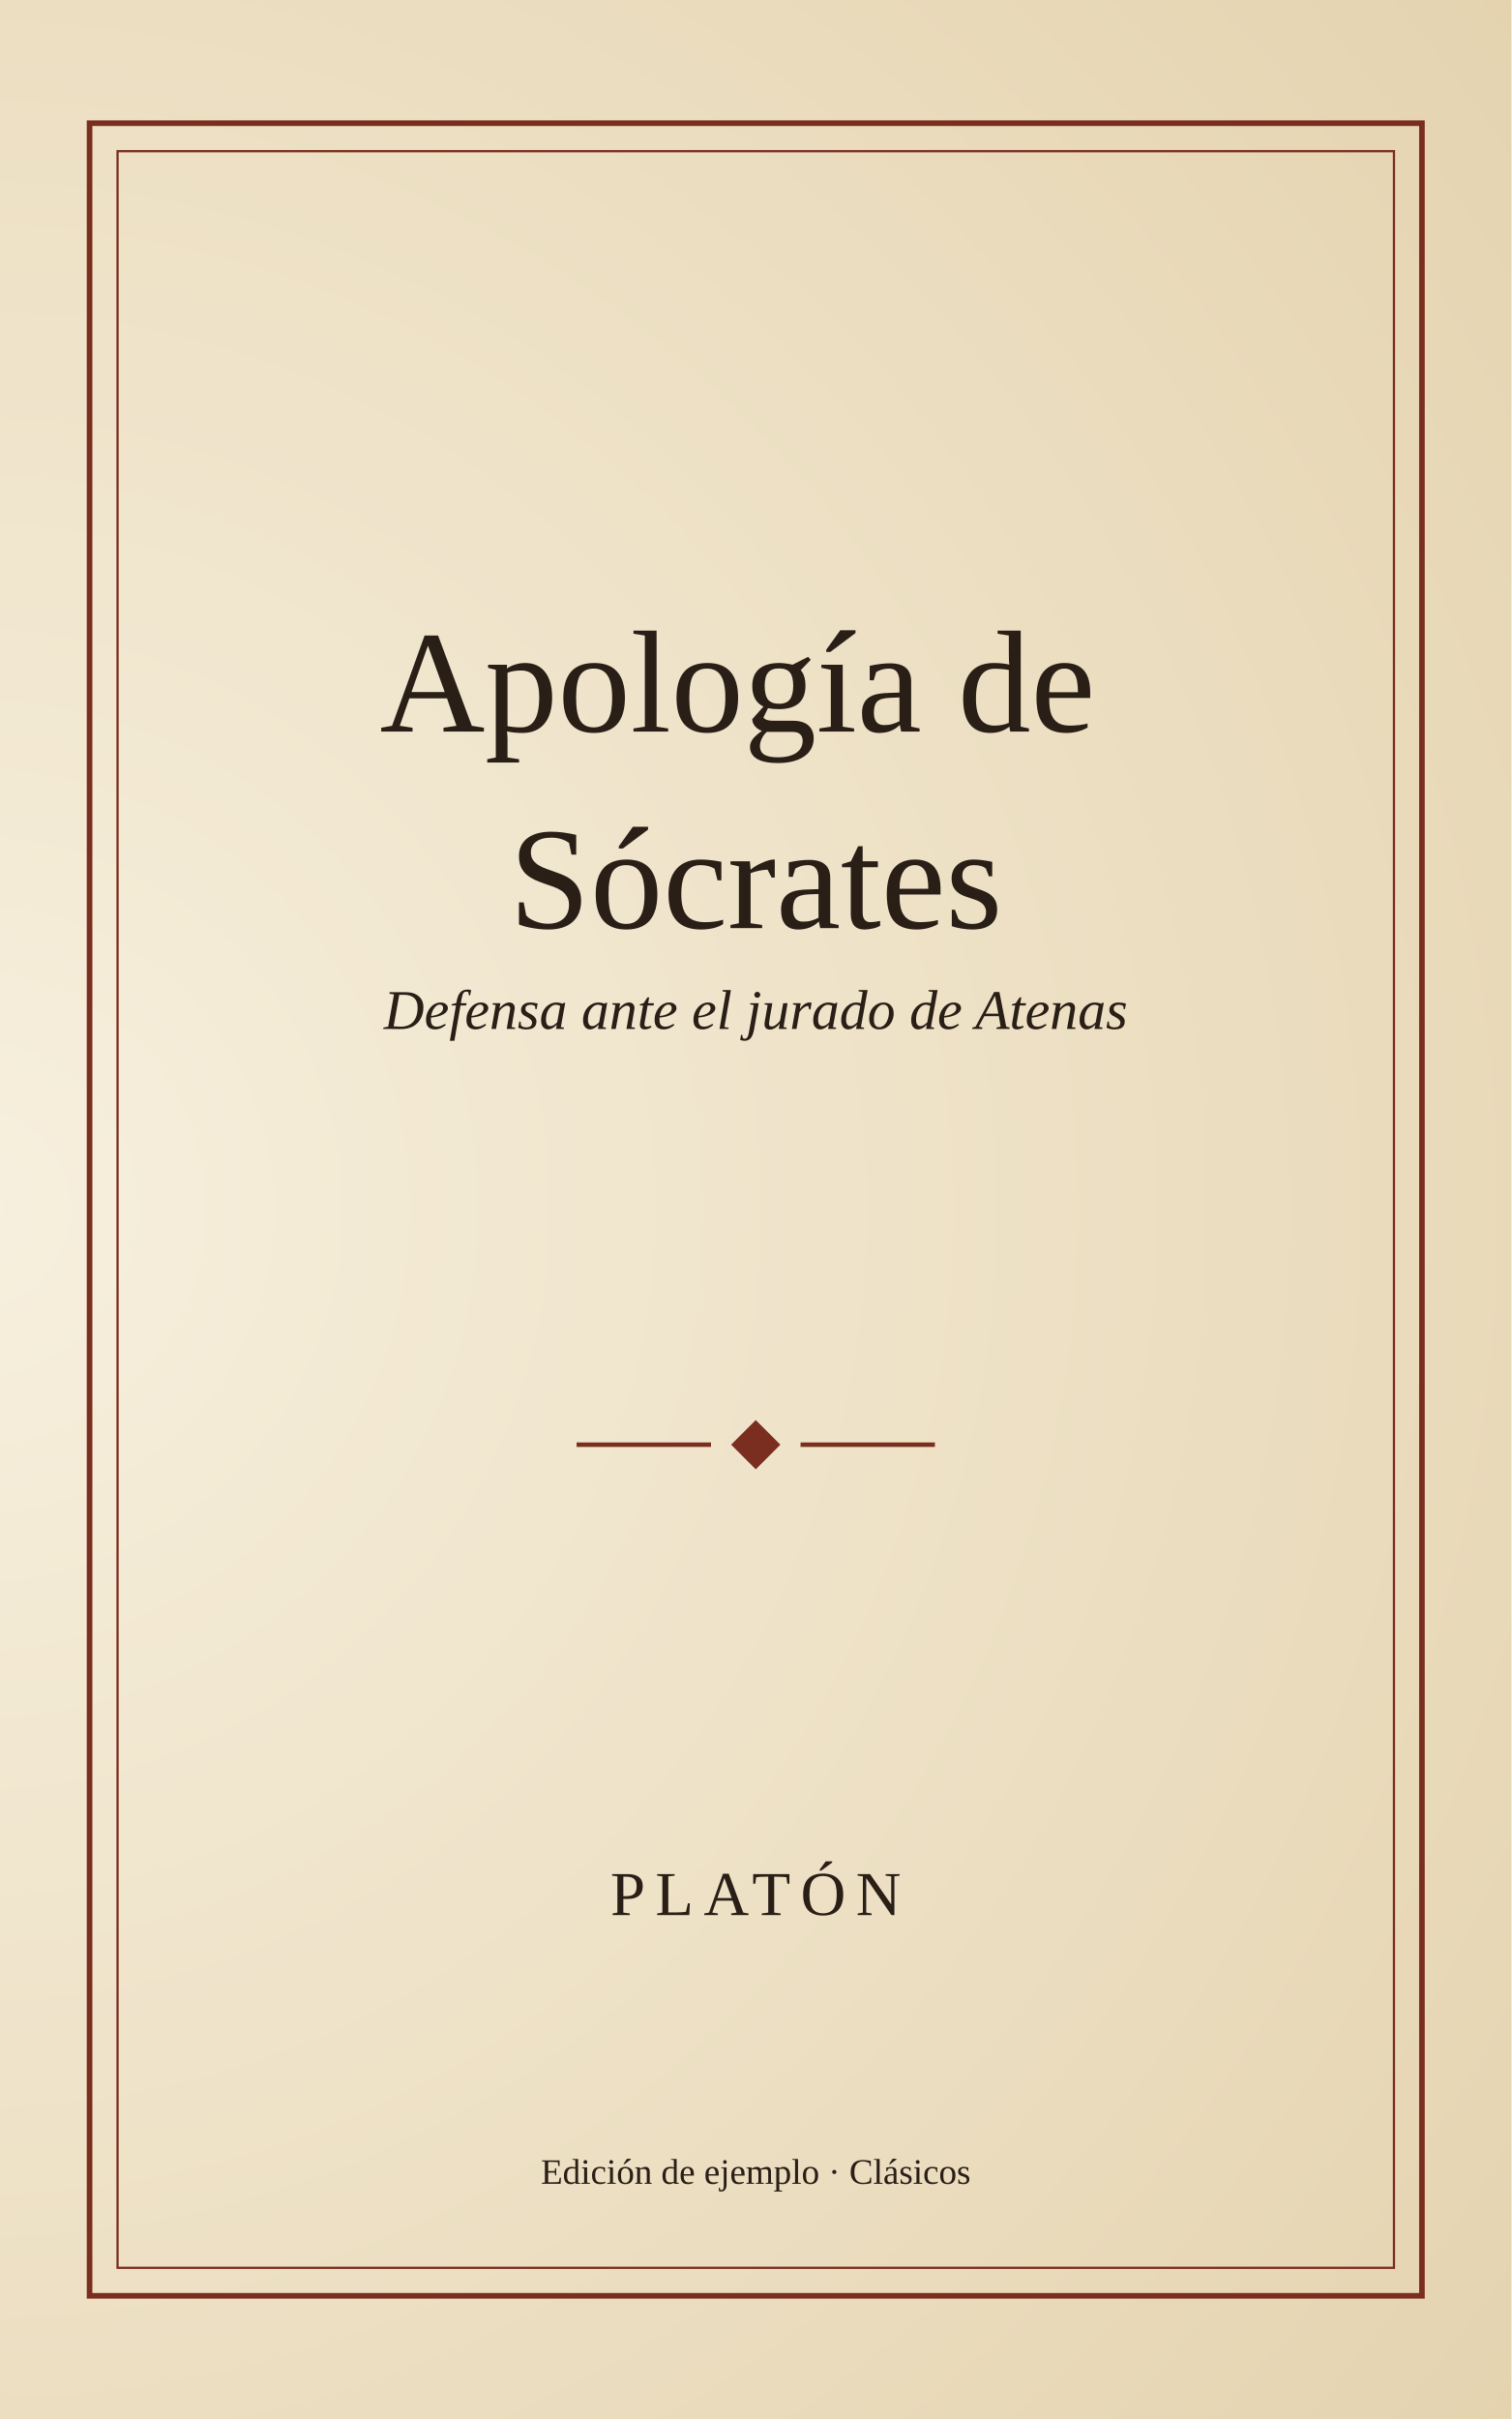
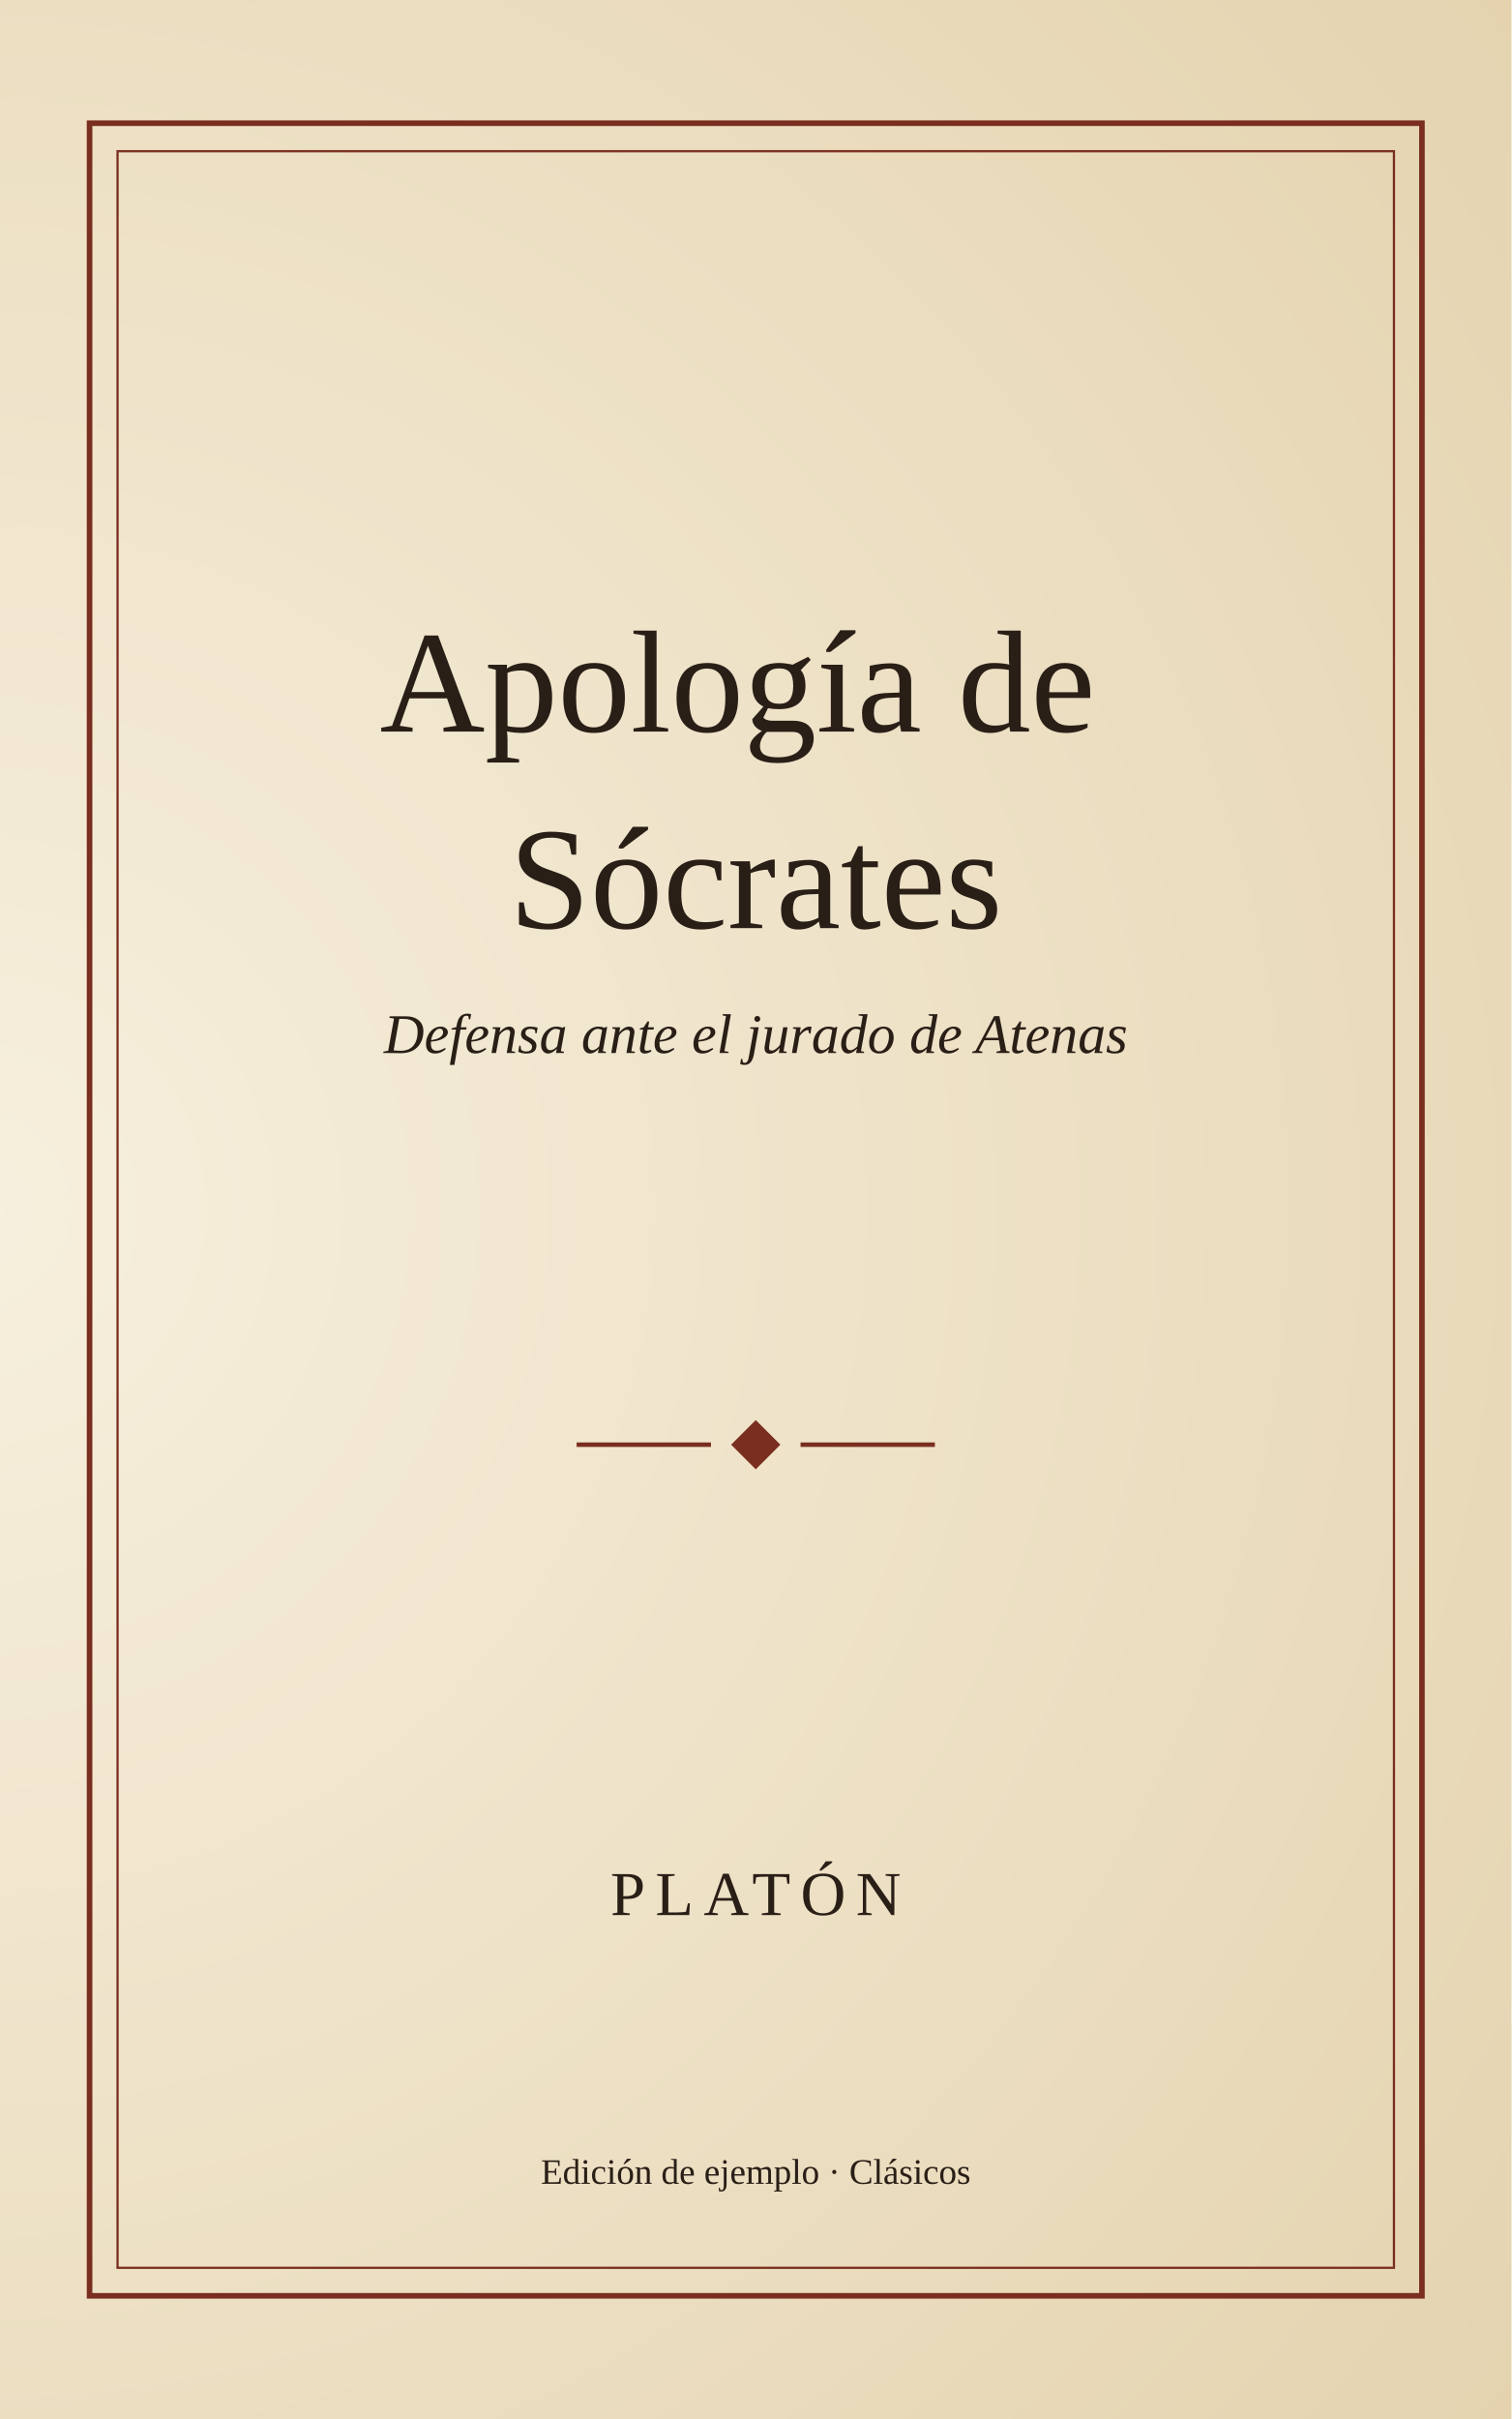
<svg xmlns="http://www.w3.org/2000/svg" width="135mm" height="216mm" viewBox="233.6 0 135 216">
  <defs>
    <radialGradient id="fondo-degradado" gradientUnits="userSpaceOnUse" cx="230.8" cy="108" r="254.819">
      <stop offset="0" stop-color="#f7f0de" />
      <stop offset="1" stop-color="#dcc69a" />
    </radialGradient>
  </defs>
  <rect x="233.6" y="0" width="135" height="216" fill="url(#fondo-degradado)" />
  <rect x="241.6" y="11" width="119" height="194" fill="none" stroke="#7a2e1f" stroke-width="0.5" />
  <rect x="244.1" y="13.5" width="114" height="189" fill="none" stroke="#7a2e1f" stroke-width="0.2" />
  <text x="301.1" y="65.325" font-family="Georgia, 'Times New Roman', serif" font-size="13" text-anchor="middle" fill="#2a1f17">
    <tspan x="301.1" dy="0">Apología de</tspan>
    <tspan x="301.1" dy="17.55">Sócrates</tspan>
  </text>
-   <text x="301.1" y="91.875" font-family="Georgia, 'Times New Roman', serif" font-size="5" text-anchor="middle" fill="#2a1f17" font-style="italic">
+   <text x="301.1" y="94.025" font-family="Georgia, 'Times New Roman', serif" font-size="5" text-anchor="middle" fill="#2a1f17" font-style="italic">
    <tspan x="301.1" dy="0">Defensa ante el jurado de Atenas</tspan>
  </text>
  <line x1="285.1" y1="129" x2="297.1" y2="129" stroke="#7a2e1f" stroke-width="0.4" />
  <line x1="305.1" y1="129" x2="317.1" y2="129" stroke="#7a2e1f" stroke-width="0.4" />
  <polygon points="301.1,126.8 303.3,129 301.1,131.2 298.9,129" fill="#7a2e1f" />
  <text x="301.1" y="171" font-family="Georgia, 'Times New Roman', serif" font-size="5.6" text-anchor="middle" fill="#2a1f17" letter-spacing="0.9">
    <tspan x="301.1" dy="0">PLATÓN</tspan>
  </text>
  <text x="301.1" y="195" font-family="Georgia, 'Times New Roman', serif" font-size="3.2" text-anchor="middle" fill="#2a1f17">
    <tspan x="301.1" dy="0">Edición de ejemplo · Clásicos</tspan>
  </text>
</svg>
